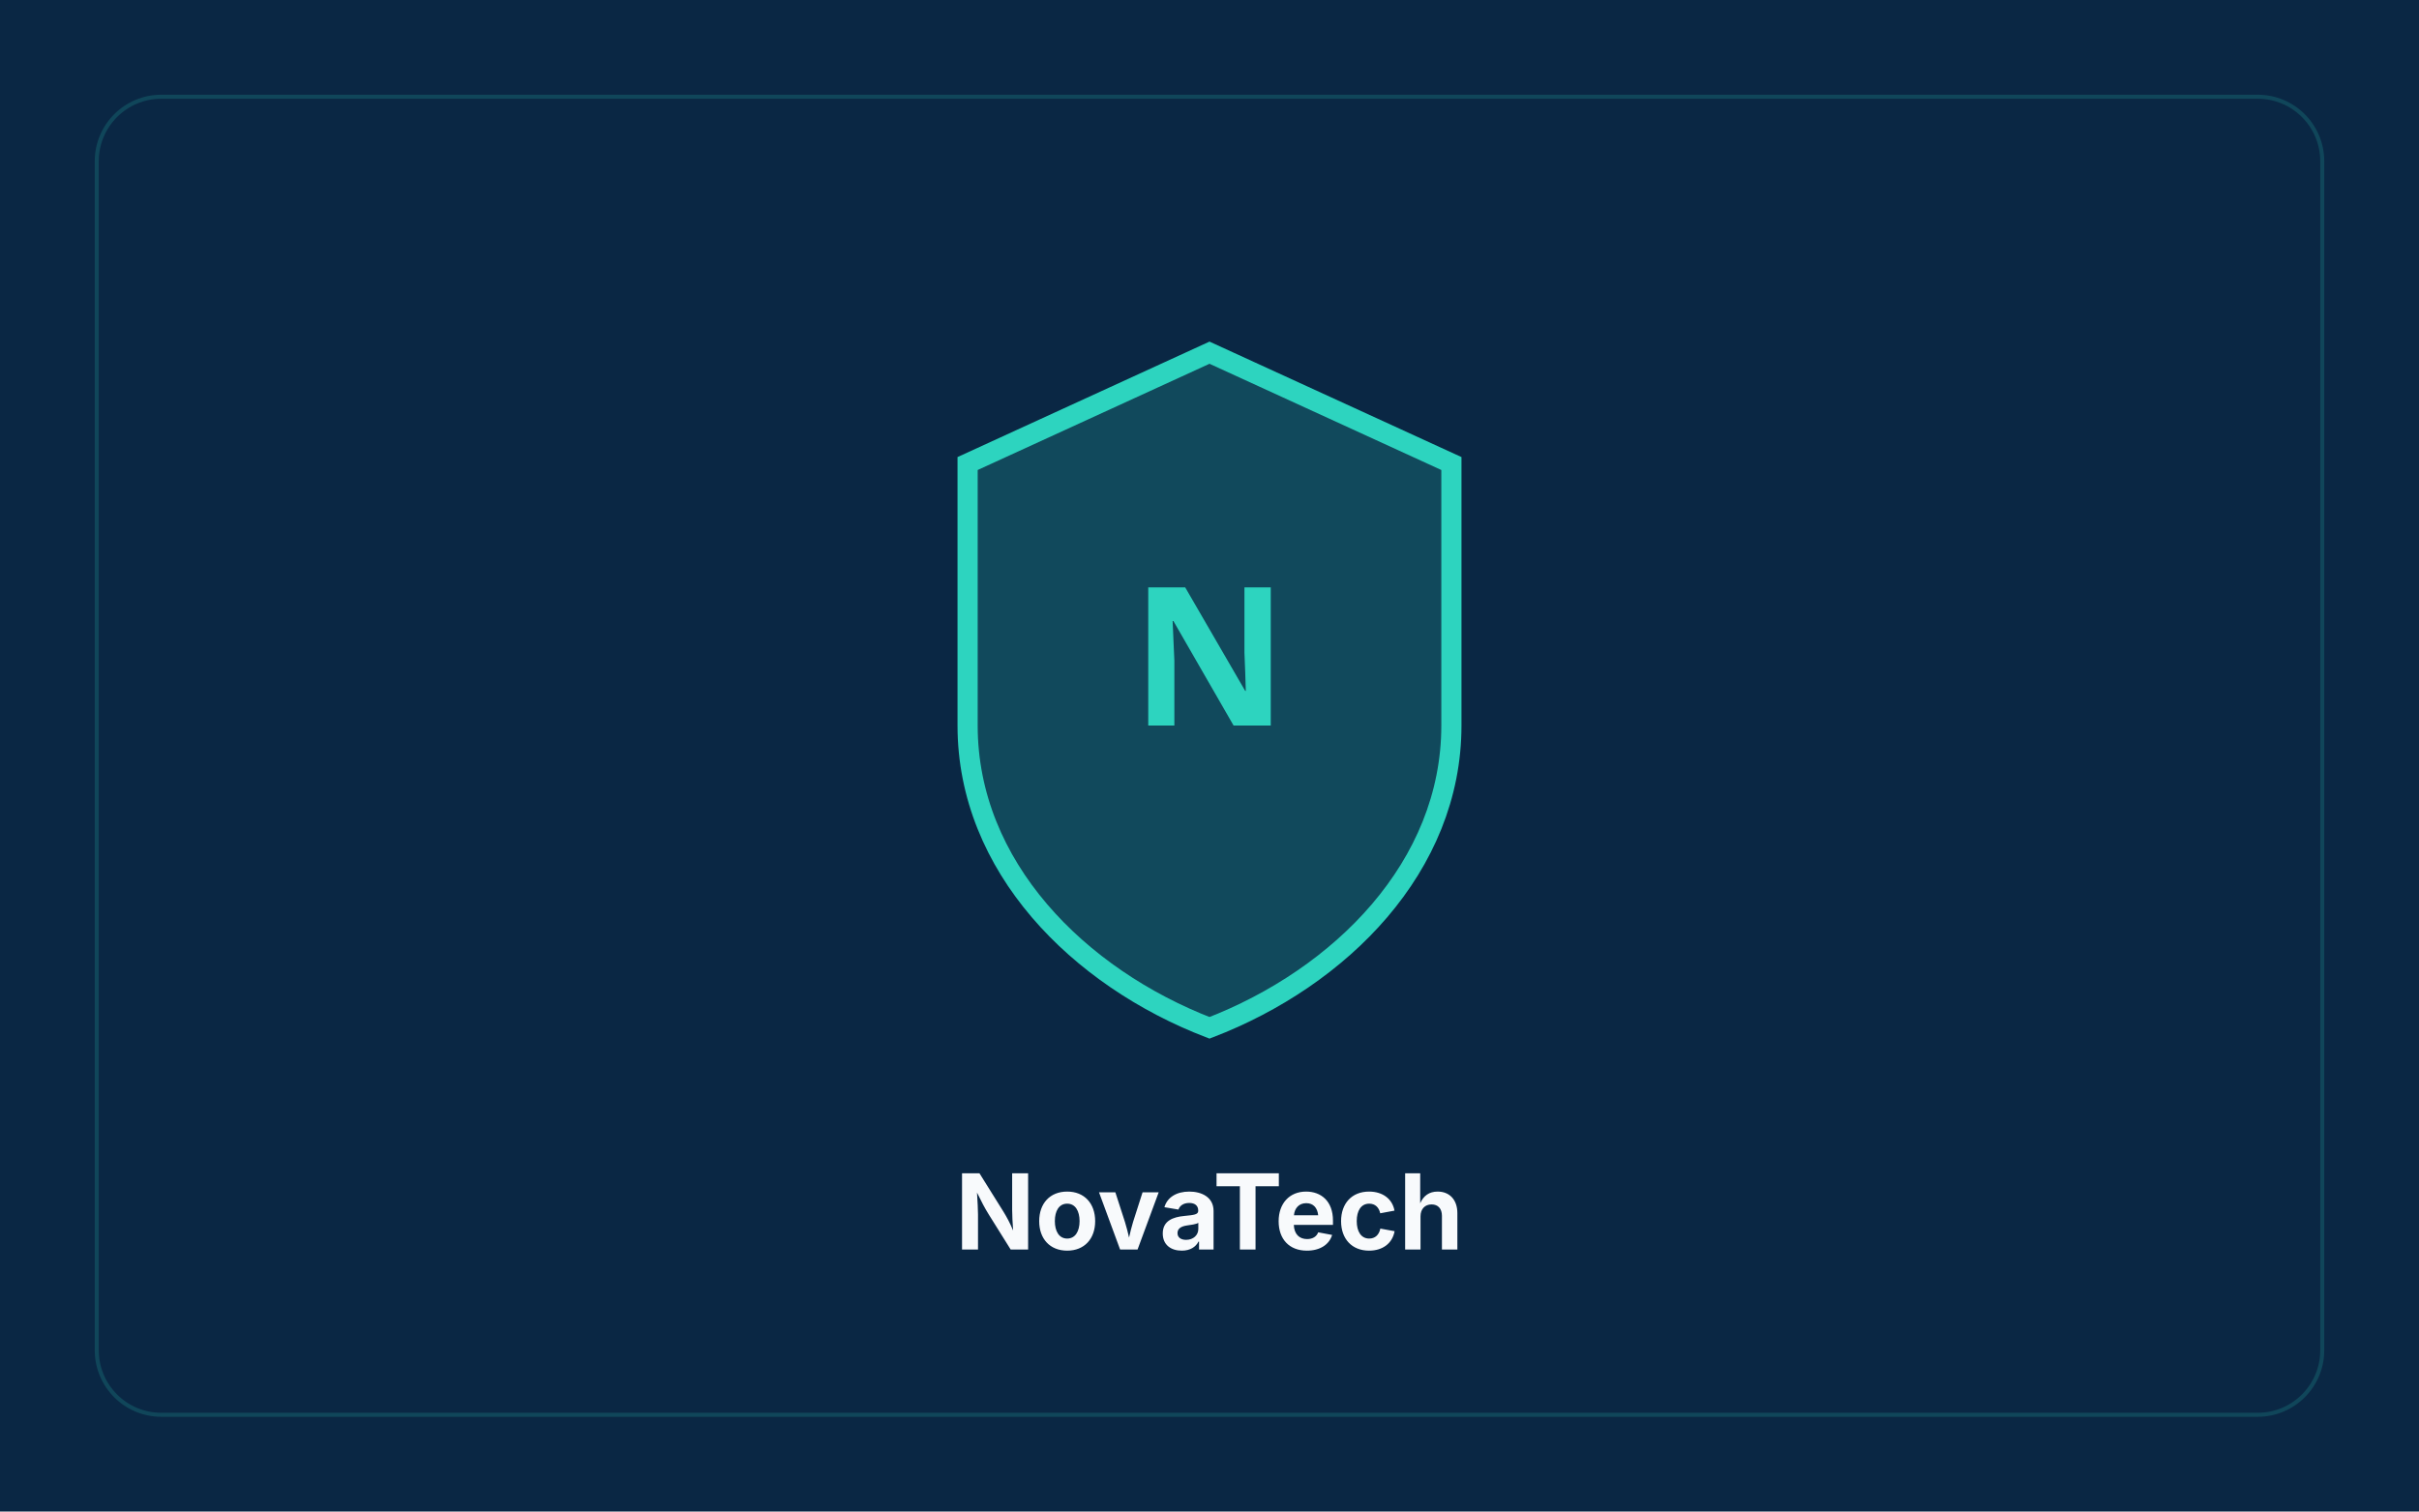
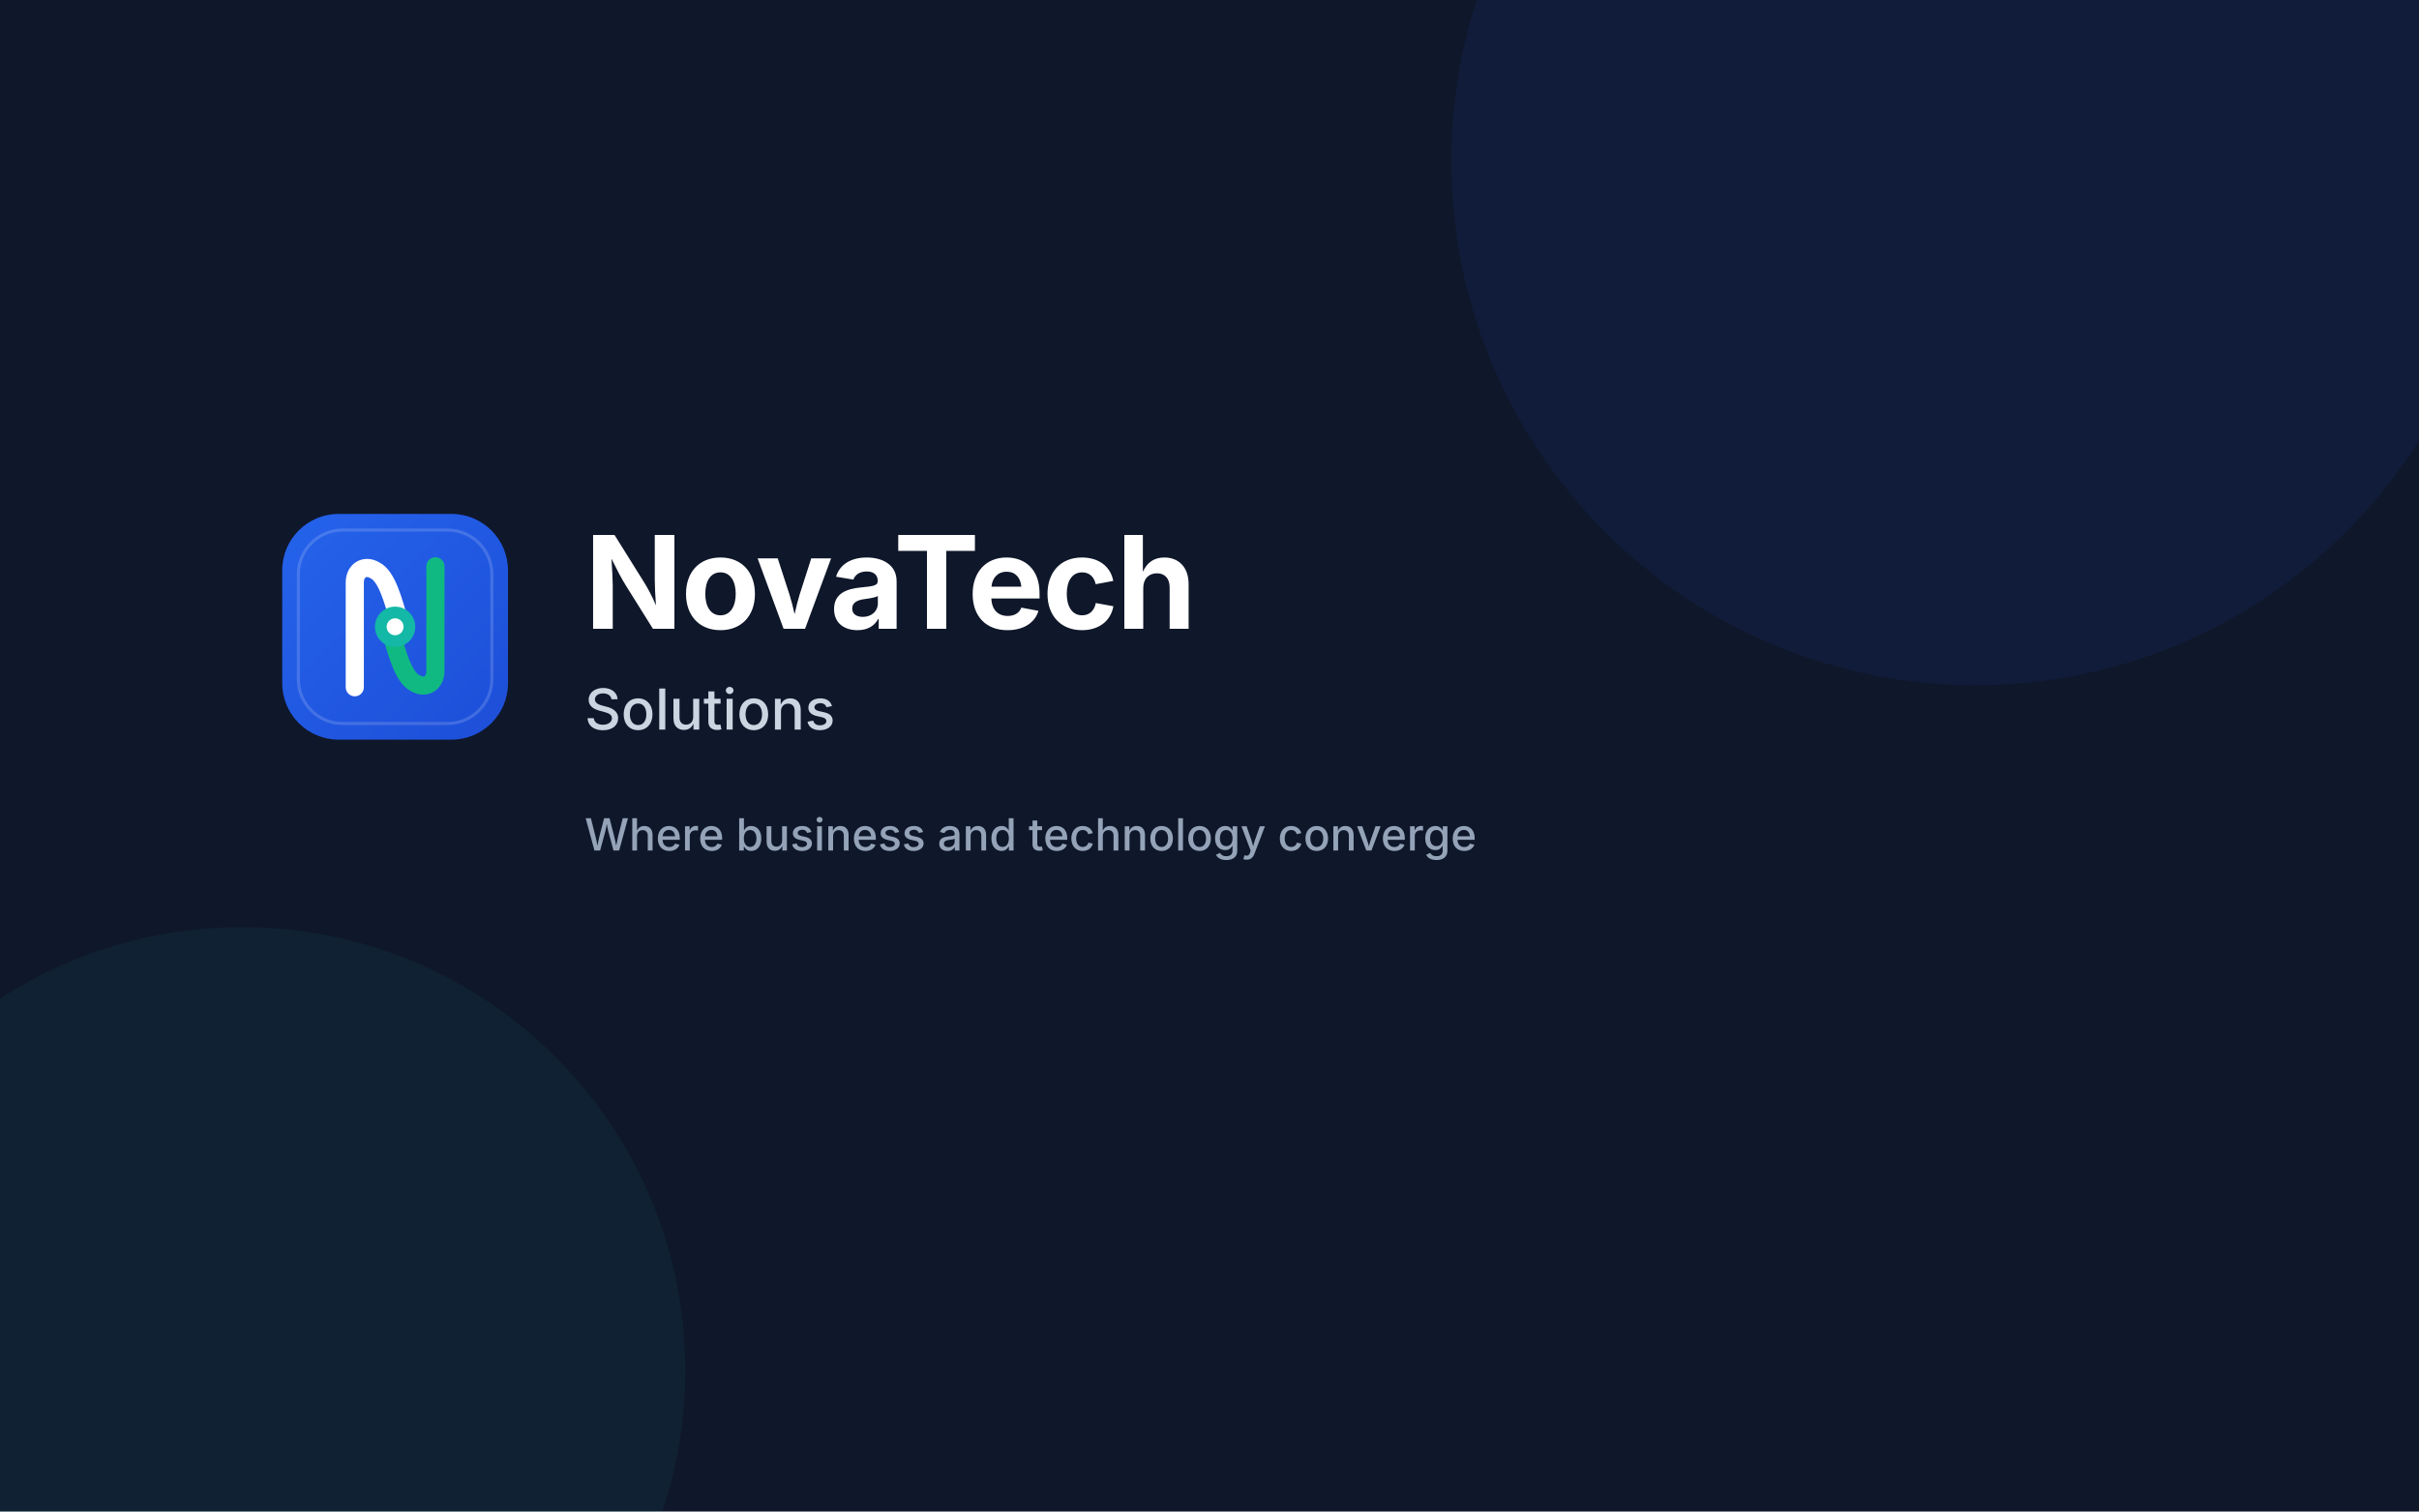
<svg xmlns="http://www.w3.org/2000/svg" width="1200" height="750" viewBox="0 0 1200 750" fill="none">
-   <rect width="1200" height="750" fill="#0A2744" />
-   <rect x="48" y="48" width="1104" height="654" rx="32" fill="none" stroke="#2DD4BF" stroke-opacity="0.18" stroke-width="2" />
-   <path d="M600 175 L720 230 V360 C720 430 665 485 600 510 C535 485 480 430 480 360 V230 Z" fill="#2DD4BF" fill-opacity="0.2" stroke="#2DD4BF" stroke-width="10" />
-   <text x="600" y="360" text-anchor="middle" fill="#2DD4BF" font-family="system-ui,sans-serif" font-size="96" font-weight="800">N</text>
-   <text x="600" y="620" text-anchor="middle" fill="#F8FAFC" font-family="ui-sans-serif,system-ui,-apple-system,Segoe UI,sans-serif" font-size="52" font-weight="700">NovaTech</text>
+   <rect width="1200" height="750" fill="#0F172A" />
+   <defs>
+     <linearGradient id="nt-field" x1="0" y1="0" x2="1" y2="1">
+       <stop offset="0%" stop-color="#2563EB" />
+       <stop offset="100%" stop-color="#1D4ED8" />
+     </linearGradient>
+   </defs>
+   <circle cx="980" cy="80" r="260" fill="#2563EB" fill-opacity="0.08" />
+   <circle cx="120" cy="680" r="220" fill="#14B8A6" fill-opacity="0.06" />
+   <g transform="translate(140 255)">
+     <rect width="112" height="112" rx="28" fill="url(#nt-field)" />
+     <rect x="8" y="8" width="96" height="96" rx="22" fill="none" stroke="#FFFFFF" stroke-opacity="0.16" stroke-width="1.5" />
+     <path d="M36 86 C36 86 36 44 36 34 C36 28 41 25 46 28 C52 31 55 43 58 53" fill="none" stroke="#FFFFFF" stroke-width="9" stroke-linecap="round" />
+     <path d="M76 26 C76 26 76 68 76 78 C76 84 71 87 66 84 C60 81 57 69 54 59" fill="none" stroke="#10B981" stroke-width="9" stroke-linecap="round" />
+     <circle cx="56" cy="56" r="10" fill="#14B8A6" />
+     <circle cx="56" cy="56" r="4.2" fill="#FFFFFF" />
+   </g>
+   <text x="290" y="312" fill="#FFFFFF" font-family="ui-sans-serif, system-ui, -apple-system, Segoe UI, sans-serif" font-size="64" font-weight="700" letter-spacing="-1">NovaTech</text>
+   <text x="290" y="362" fill="#CBD5E1" font-family="ui-sans-serif, system-ui, -apple-system, Segoe UI, sans-serif" font-size="28" font-weight="500">Solutions</text>
+   <text x="290" y="422" fill="#94A3B8" font-family="ui-sans-serif, system-ui, -apple-system, Segoe UI, sans-serif" font-size="22" font-weight="500">Where business and technology converge</text>
</svg>
